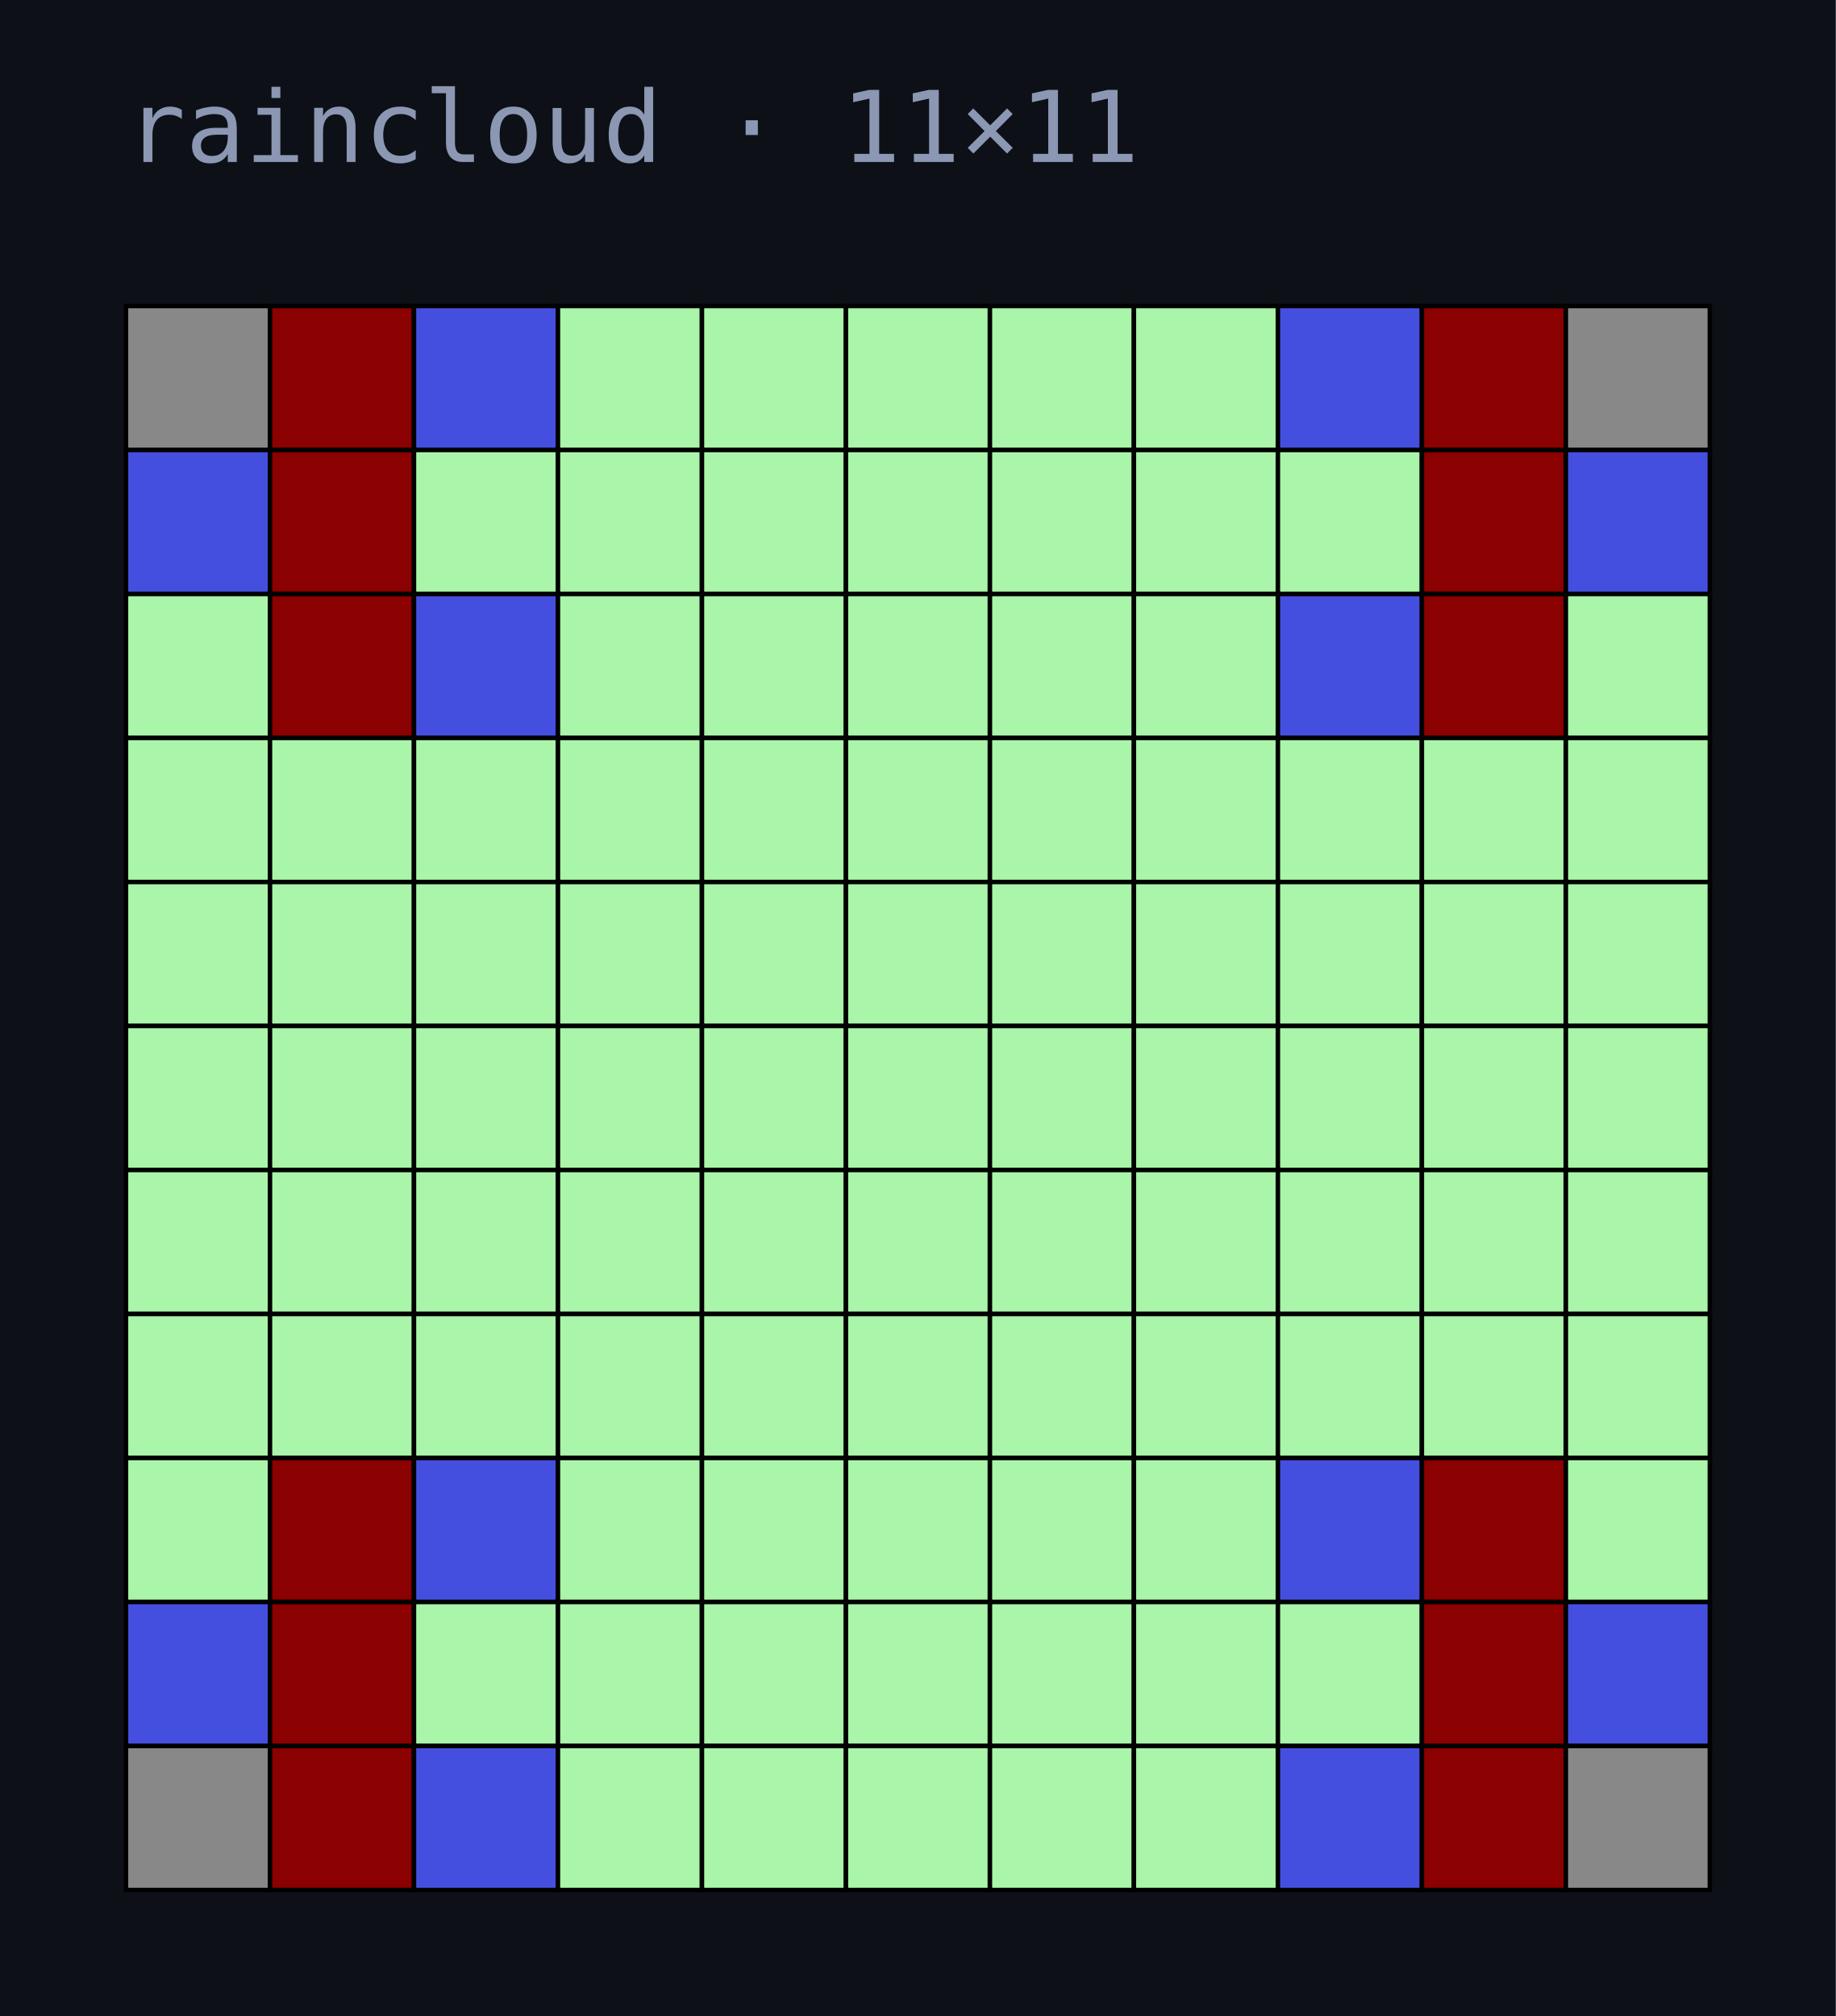
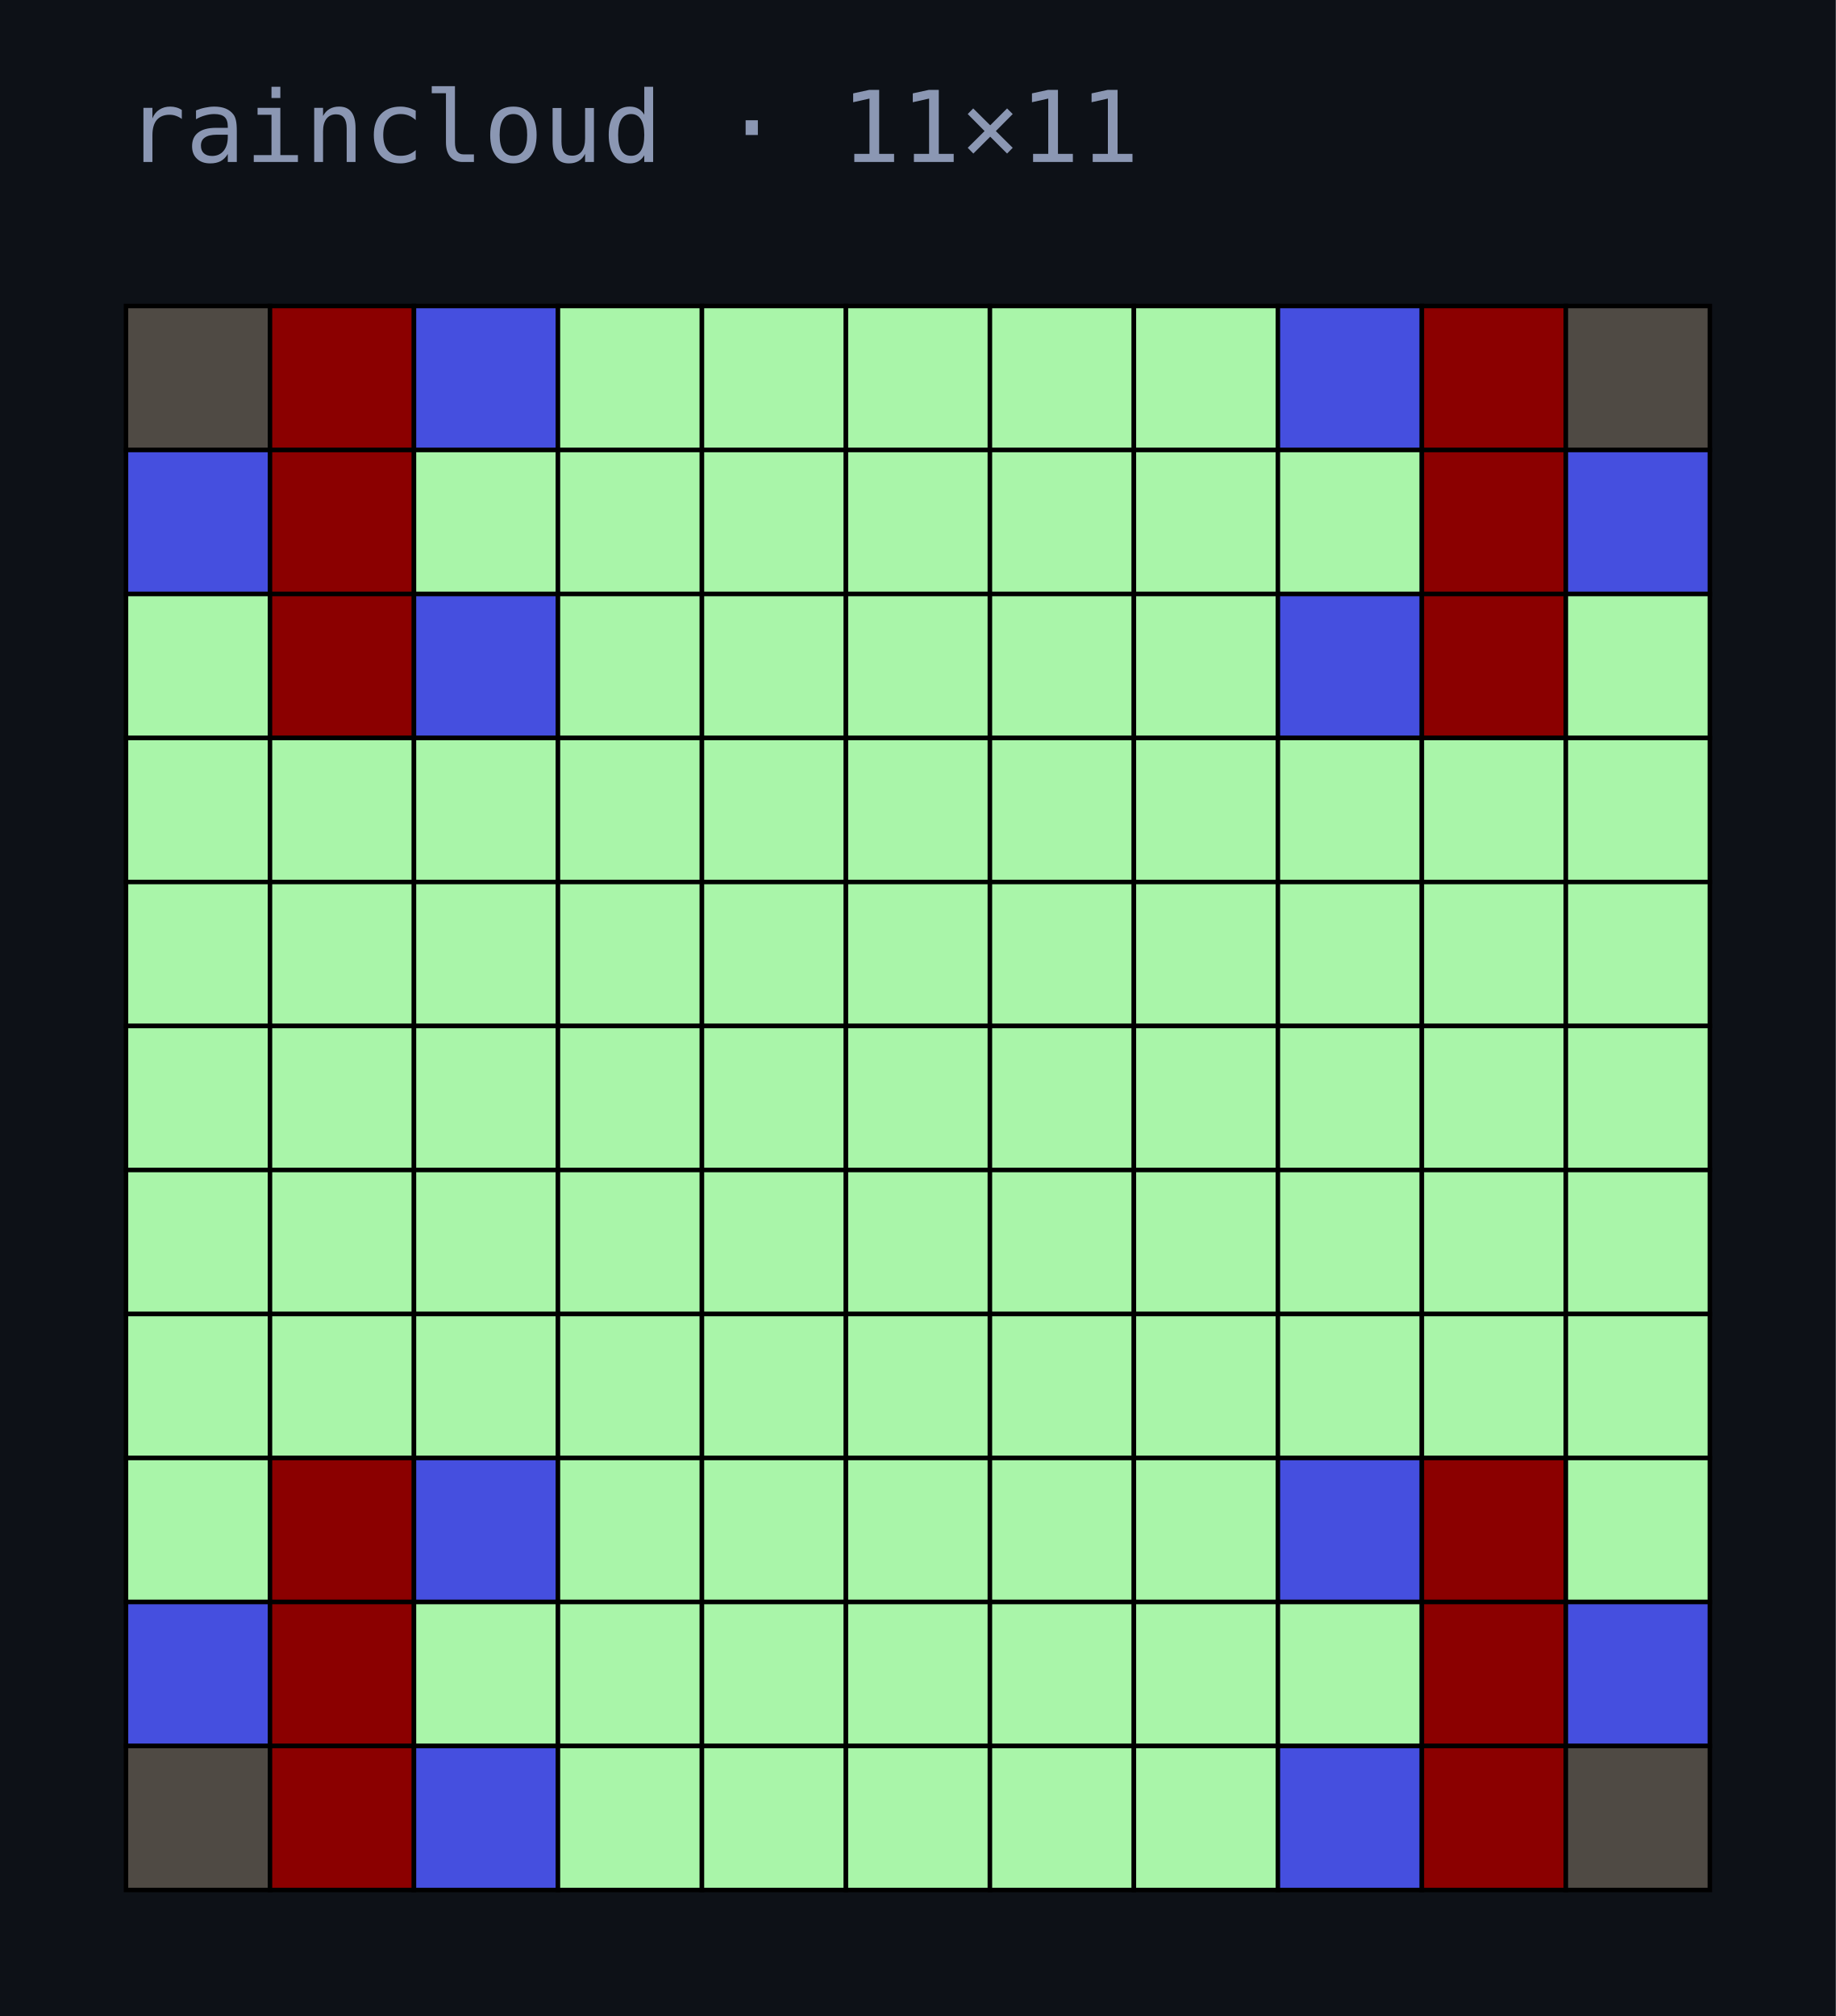
<svg xmlns="http://www.w3.org/2000/svg" width="204" height="224" viewBox="0 0 204 224">
  <rect width="100%" height="100%" fill="#0d1117" />
  <text x="14" y="18" fill="#8b97b3" font-family="ui-monospace,Menlo,Consolas,monospace" font-size="11">raincloud · 11×11</text>
-   <rect x="14" y="34" width="16" height="16" fill="#888888" stroke="#000" stroke-width="0.5" />
+   <rect x="14" y="34" width="16" height="16" fill="#4f4a44" stroke="#000" stroke-width="0.5" />
  <rect x="30" y="34" width="16" height="16" fill="#8B0000" stroke="#000" stroke-width="0.5" />
  <rect x="46" y="34" width="16" height="16" fill="#454FDF" stroke="#000" stroke-width="0.5" />
  <rect x="62" y="34" width="16" height="16" fill="#A9F5A9" stroke="#000" stroke-width="0.5" />
  <rect x="78" y="34" width="16" height="16" fill="#A9F5A9" stroke="#000" stroke-width="0.5" />
  <rect x="94" y="34" width="16" height="16" fill="#A9F5A9" stroke="#000" stroke-width="0.5" />
  <rect x="110" y="34" width="16" height="16" fill="#A9F5A9" stroke="#000" stroke-width="0.5" />
  <rect x="126" y="34" width="16" height="16" fill="#A9F5A9" stroke="#000" stroke-width="0.5" />
  <rect x="142" y="34" width="16" height="16" fill="#454FDF" stroke="#000" stroke-width="0.5" />
  <rect x="158" y="34" width="16" height="16" fill="#8B0000" stroke="#000" stroke-width="0.5" />
-   <rect x="174" y="34" width="16" height="16" fill="#888888" stroke="#000" stroke-width="0.5" />
+   <rect x="174" y="34" width="16" height="16" fill="#4f4a44" stroke="#000" stroke-width="0.5" />
  <rect x="14" y="50" width="16" height="16" fill="#454FDF" stroke="#000" stroke-width="0.5" />
  <rect x="30" y="50" width="16" height="16" fill="#8B0000" stroke="#000" stroke-width="0.5" />
  <rect x="46" y="50" width="16" height="16" fill="#A9F5A9" stroke="#000" stroke-width="0.5" />
  <rect x="62" y="50" width="16" height="16" fill="#A9F5A9" stroke="#000" stroke-width="0.5" />
  <rect x="78" y="50" width="16" height="16" fill="#A9F5A9" stroke="#000" stroke-width="0.5" />
  <rect x="94" y="50" width="16" height="16" fill="#A9F5A9" stroke="#000" stroke-width="0.5" />
  <rect x="110" y="50" width="16" height="16" fill="#A9F5A9" stroke="#000" stroke-width="0.5" />
  <rect x="126" y="50" width="16" height="16" fill="#A9F5A9" stroke="#000" stroke-width="0.5" />
  <rect x="142" y="50" width="16" height="16" fill="#A9F5A9" stroke="#000" stroke-width="0.5" />
  <rect x="158" y="50" width="16" height="16" fill="#8B0000" stroke="#000" stroke-width="0.5" />
  <rect x="174" y="50" width="16" height="16" fill="#454FDF" stroke="#000" stroke-width="0.5" />
  <rect x="14" y="66" width="16" height="16" fill="#A9F5A9" stroke="#000" stroke-width="0.5" />
  <rect x="30" y="66" width="16" height="16" fill="#8B0000" stroke="#000" stroke-width="0.5" />
  <rect x="46" y="66" width="16" height="16" fill="#454FDF" stroke="#000" stroke-width="0.5" />
  <rect x="62" y="66" width="16" height="16" fill="#A9F5A9" stroke="#000" stroke-width="0.5" />
  <rect x="78" y="66" width="16" height="16" fill="#A9F5A9" stroke="#000" stroke-width="0.5" />
  <rect x="94" y="66" width="16" height="16" fill="#A9F5A9" stroke="#000" stroke-width="0.5" />
  <rect x="110" y="66" width="16" height="16" fill="#A9F5A9" stroke="#000" stroke-width="0.5" />
  <rect x="126" y="66" width="16" height="16" fill="#A9F5A9" stroke="#000" stroke-width="0.5" />
  <rect x="142" y="66" width="16" height="16" fill="#454FDF" stroke="#000" stroke-width="0.5" />
  <rect x="158" y="66" width="16" height="16" fill="#8B0000" stroke="#000" stroke-width="0.5" />
  <rect x="174" y="66" width="16" height="16" fill="#A9F5A9" stroke="#000" stroke-width="0.5" />
  <rect x="14" y="82" width="16" height="16" fill="#A9F5A9" stroke="#000" stroke-width="0.5" />
  <rect x="30" y="82" width="16" height="16" fill="#A9F5A9" stroke="#000" stroke-width="0.5" />
  <rect x="46" y="82" width="16" height="16" fill="#A9F5A9" stroke="#000" stroke-width="0.5" />
  <rect x="62" y="82" width="16" height="16" fill="#A9F5A9" stroke="#000" stroke-width="0.5" />
  <rect x="78" y="82" width="16" height="16" fill="#A9F5A9" stroke="#000" stroke-width="0.5" />
  <rect x="94" y="82" width="16" height="16" fill="#A9F5A9" stroke="#000" stroke-width="0.5" />
  <rect x="110" y="82" width="16" height="16" fill="#A9F5A9" stroke="#000" stroke-width="0.5" />
  <rect x="126" y="82" width="16" height="16" fill="#A9F5A9" stroke="#000" stroke-width="0.5" />
  <rect x="142" y="82" width="16" height="16" fill="#A9F5A9" stroke="#000" stroke-width="0.5" />
  <rect x="158" y="82" width="16" height="16" fill="#A9F5A9" stroke="#000" stroke-width="0.5" />
  <rect x="174" y="82" width="16" height="16" fill="#A9F5A9" stroke="#000" stroke-width="0.5" />
  <rect x="14" y="98" width="16" height="16" fill="#A9F5A9" stroke="#000" stroke-width="0.5" />
  <rect x="30" y="98" width="16" height="16" fill="#A9F5A9" stroke="#000" stroke-width="0.5" />
  <rect x="46" y="98" width="16" height="16" fill="#A9F5A9" stroke="#000" stroke-width="0.5" />
  <rect x="62" y="98" width="16" height="16" fill="#A9F5A9" stroke="#000" stroke-width="0.5" />
  <rect x="78" y="98" width="16" height="16" fill="#A9F5A9" stroke="#000" stroke-width="0.5" />
  <rect x="94" y="98" width="16" height="16" fill="#A9F5A9" stroke="#000" stroke-width="0.5" />
  <rect x="110" y="98" width="16" height="16" fill="#A9F5A9" stroke="#000" stroke-width="0.5" />
  <rect x="126" y="98" width="16" height="16" fill="#A9F5A9" stroke="#000" stroke-width="0.5" />
  <rect x="142" y="98" width="16" height="16" fill="#A9F5A9" stroke="#000" stroke-width="0.5" />
  <rect x="158" y="98" width="16" height="16" fill="#A9F5A9" stroke="#000" stroke-width="0.5" />
  <rect x="174" y="98" width="16" height="16" fill="#A9F5A9" stroke="#000" stroke-width="0.5" />
  <rect x="14" y="114" width="16" height="16" fill="#A9F5A9" stroke="#000" stroke-width="0.5" />
  <rect x="30" y="114" width="16" height="16" fill="#A9F5A9" stroke="#000" stroke-width="0.5" />
  <rect x="46" y="114" width="16" height="16" fill="#A9F5A9" stroke="#000" stroke-width="0.5" />
  <rect x="62" y="114" width="16" height="16" fill="#A9F5A9" stroke="#000" stroke-width="0.5" />
  <rect x="78" y="114" width="16" height="16" fill="#A9F5A9" stroke="#000" stroke-width="0.5" />
  <rect x="94" y="114" width="16" height="16" fill="#A9F5A9" stroke="#000" stroke-width="0.5" />
  <rect x="110" y="114" width="16" height="16" fill="#A9F5A9" stroke="#000" stroke-width="0.5" />
  <rect x="126" y="114" width="16" height="16" fill="#A9F5A9" stroke="#000" stroke-width="0.5" />
  <rect x="142" y="114" width="16" height="16" fill="#A9F5A9" stroke="#000" stroke-width="0.5" />
  <rect x="158" y="114" width="16" height="16" fill="#A9F5A9" stroke="#000" stroke-width="0.5" />
  <rect x="174" y="114" width="16" height="16" fill="#A9F5A9" stroke="#000" stroke-width="0.5" />
  <rect x="14" y="130" width="16" height="16" fill="#A9F5A9" stroke="#000" stroke-width="0.5" />
  <rect x="30" y="130" width="16" height="16" fill="#A9F5A9" stroke="#000" stroke-width="0.5" />
  <rect x="46" y="130" width="16" height="16" fill="#A9F5A9" stroke="#000" stroke-width="0.5" />
  <rect x="62" y="130" width="16" height="16" fill="#A9F5A9" stroke="#000" stroke-width="0.5" />
  <rect x="78" y="130" width="16" height="16" fill="#A9F5A9" stroke="#000" stroke-width="0.5" />
  <rect x="94" y="130" width="16" height="16" fill="#A9F5A9" stroke="#000" stroke-width="0.5" />
  <rect x="110" y="130" width="16" height="16" fill="#A9F5A9" stroke="#000" stroke-width="0.5" />
  <rect x="126" y="130" width="16" height="16" fill="#A9F5A9" stroke="#000" stroke-width="0.5" />
  <rect x="142" y="130" width="16" height="16" fill="#A9F5A9" stroke="#000" stroke-width="0.5" />
  <rect x="158" y="130" width="16" height="16" fill="#A9F5A9" stroke="#000" stroke-width="0.5" />
  <rect x="174" y="130" width="16" height="16" fill="#A9F5A9" stroke="#000" stroke-width="0.5" />
  <rect x="14" y="146" width="16" height="16" fill="#A9F5A9" stroke="#000" stroke-width="0.5" />
  <rect x="30" y="146" width="16" height="16" fill="#A9F5A9" stroke="#000" stroke-width="0.5" />
  <rect x="46" y="146" width="16" height="16" fill="#A9F5A9" stroke="#000" stroke-width="0.5" />
  <rect x="62" y="146" width="16" height="16" fill="#A9F5A9" stroke="#000" stroke-width="0.5" />
  <rect x="78" y="146" width="16" height="16" fill="#A9F5A9" stroke="#000" stroke-width="0.5" />
  <rect x="94" y="146" width="16" height="16" fill="#A9F5A9" stroke="#000" stroke-width="0.5" />
  <rect x="110" y="146" width="16" height="16" fill="#A9F5A9" stroke="#000" stroke-width="0.5" />
  <rect x="126" y="146" width="16" height="16" fill="#A9F5A9" stroke="#000" stroke-width="0.5" />
  <rect x="142" y="146" width="16" height="16" fill="#A9F5A9" stroke="#000" stroke-width="0.5" />
  <rect x="158" y="146" width="16" height="16" fill="#A9F5A9" stroke="#000" stroke-width="0.5" />
  <rect x="174" y="146" width="16" height="16" fill="#A9F5A9" stroke="#000" stroke-width="0.5" />
  <rect x="14" y="162" width="16" height="16" fill="#A9F5A9" stroke="#000" stroke-width="0.5" />
  <rect x="30" y="162" width="16" height="16" fill="#8B0000" stroke="#000" stroke-width="0.5" />
  <rect x="46" y="162" width="16" height="16" fill="#454FDF" stroke="#000" stroke-width="0.5" />
  <rect x="62" y="162" width="16" height="16" fill="#A9F5A9" stroke="#000" stroke-width="0.5" />
  <rect x="78" y="162" width="16" height="16" fill="#A9F5A9" stroke="#000" stroke-width="0.5" />
  <rect x="94" y="162" width="16" height="16" fill="#A9F5A9" stroke="#000" stroke-width="0.5" />
  <rect x="110" y="162" width="16" height="16" fill="#A9F5A9" stroke="#000" stroke-width="0.5" />
  <rect x="126" y="162" width="16" height="16" fill="#A9F5A9" stroke="#000" stroke-width="0.5" />
  <rect x="142" y="162" width="16" height="16" fill="#454FDF" stroke="#000" stroke-width="0.5" />
  <rect x="158" y="162" width="16" height="16" fill="#8B0000" stroke="#000" stroke-width="0.5" />
  <rect x="174" y="162" width="16" height="16" fill="#A9F5A9" stroke="#000" stroke-width="0.5" />
  <rect x="14" y="178" width="16" height="16" fill="#454FDF" stroke="#000" stroke-width="0.5" />
  <rect x="30" y="178" width="16" height="16" fill="#8B0000" stroke="#000" stroke-width="0.5" />
  <rect x="46" y="178" width="16" height="16" fill="#A9F5A9" stroke="#000" stroke-width="0.5" />
  <rect x="62" y="178" width="16" height="16" fill="#A9F5A9" stroke="#000" stroke-width="0.5" />
  <rect x="78" y="178" width="16" height="16" fill="#A9F5A9" stroke="#000" stroke-width="0.5" />
  <rect x="94" y="178" width="16" height="16" fill="#A9F5A9" stroke="#000" stroke-width="0.5" />
  <rect x="110" y="178" width="16" height="16" fill="#A9F5A9" stroke="#000" stroke-width="0.5" />
  <rect x="126" y="178" width="16" height="16" fill="#A9F5A9" stroke="#000" stroke-width="0.5" />
  <rect x="142" y="178" width="16" height="16" fill="#A9F5A9" stroke="#000" stroke-width="0.5" />
  <rect x="158" y="178" width="16" height="16" fill="#8B0000" stroke="#000" stroke-width="0.5" />
  <rect x="174" y="178" width="16" height="16" fill="#454FDF" stroke="#000" stroke-width="0.5" />
-   <rect x="14" y="194" width="16" height="16" fill="#888888" stroke="#000" stroke-width="0.5" />
+   <rect x="14" y="194" width="16" height="16" fill="#4f4a44" stroke="#000" stroke-width="0.5" />
  <rect x="30" y="194" width="16" height="16" fill="#8B0000" stroke="#000" stroke-width="0.5" />
  <rect x="46" y="194" width="16" height="16" fill="#454FDF" stroke="#000" stroke-width="0.5" />
  <rect x="62" y="194" width="16" height="16" fill="#A9F5A9" stroke="#000" stroke-width="0.5" />
  <rect x="78" y="194" width="16" height="16" fill="#A9F5A9" stroke="#000" stroke-width="0.5" />
  <rect x="94" y="194" width="16" height="16" fill="#A9F5A9" stroke="#000" stroke-width="0.5" />
  <rect x="110" y="194" width="16" height="16" fill="#A9F5A9" stroke="#000" stroke-width="0.5" />
  <rect x="126" y="194" width="16" height="16" fill="#A9F5A9" stroke="#000" stroke-width="0.5" />
  <rect x="142" y="194" width="16" height="16" fill="#454FDF" stroke="#000" stroke-width="0.5" />
  <rect x="158" y="194" width="16" height="16" fill="#8B0000" stroke="#000" stroke-width="0.5" />
-   <rect x="174" y="194" width="16" height="16" fill="#888888" stroke="#000" stroke-width="0.5" />
+   <rect x="174" y="194" width="16" height="16" fill="#4f4a44" stroke="#000" stroke-width="0.5" />
</svg>
